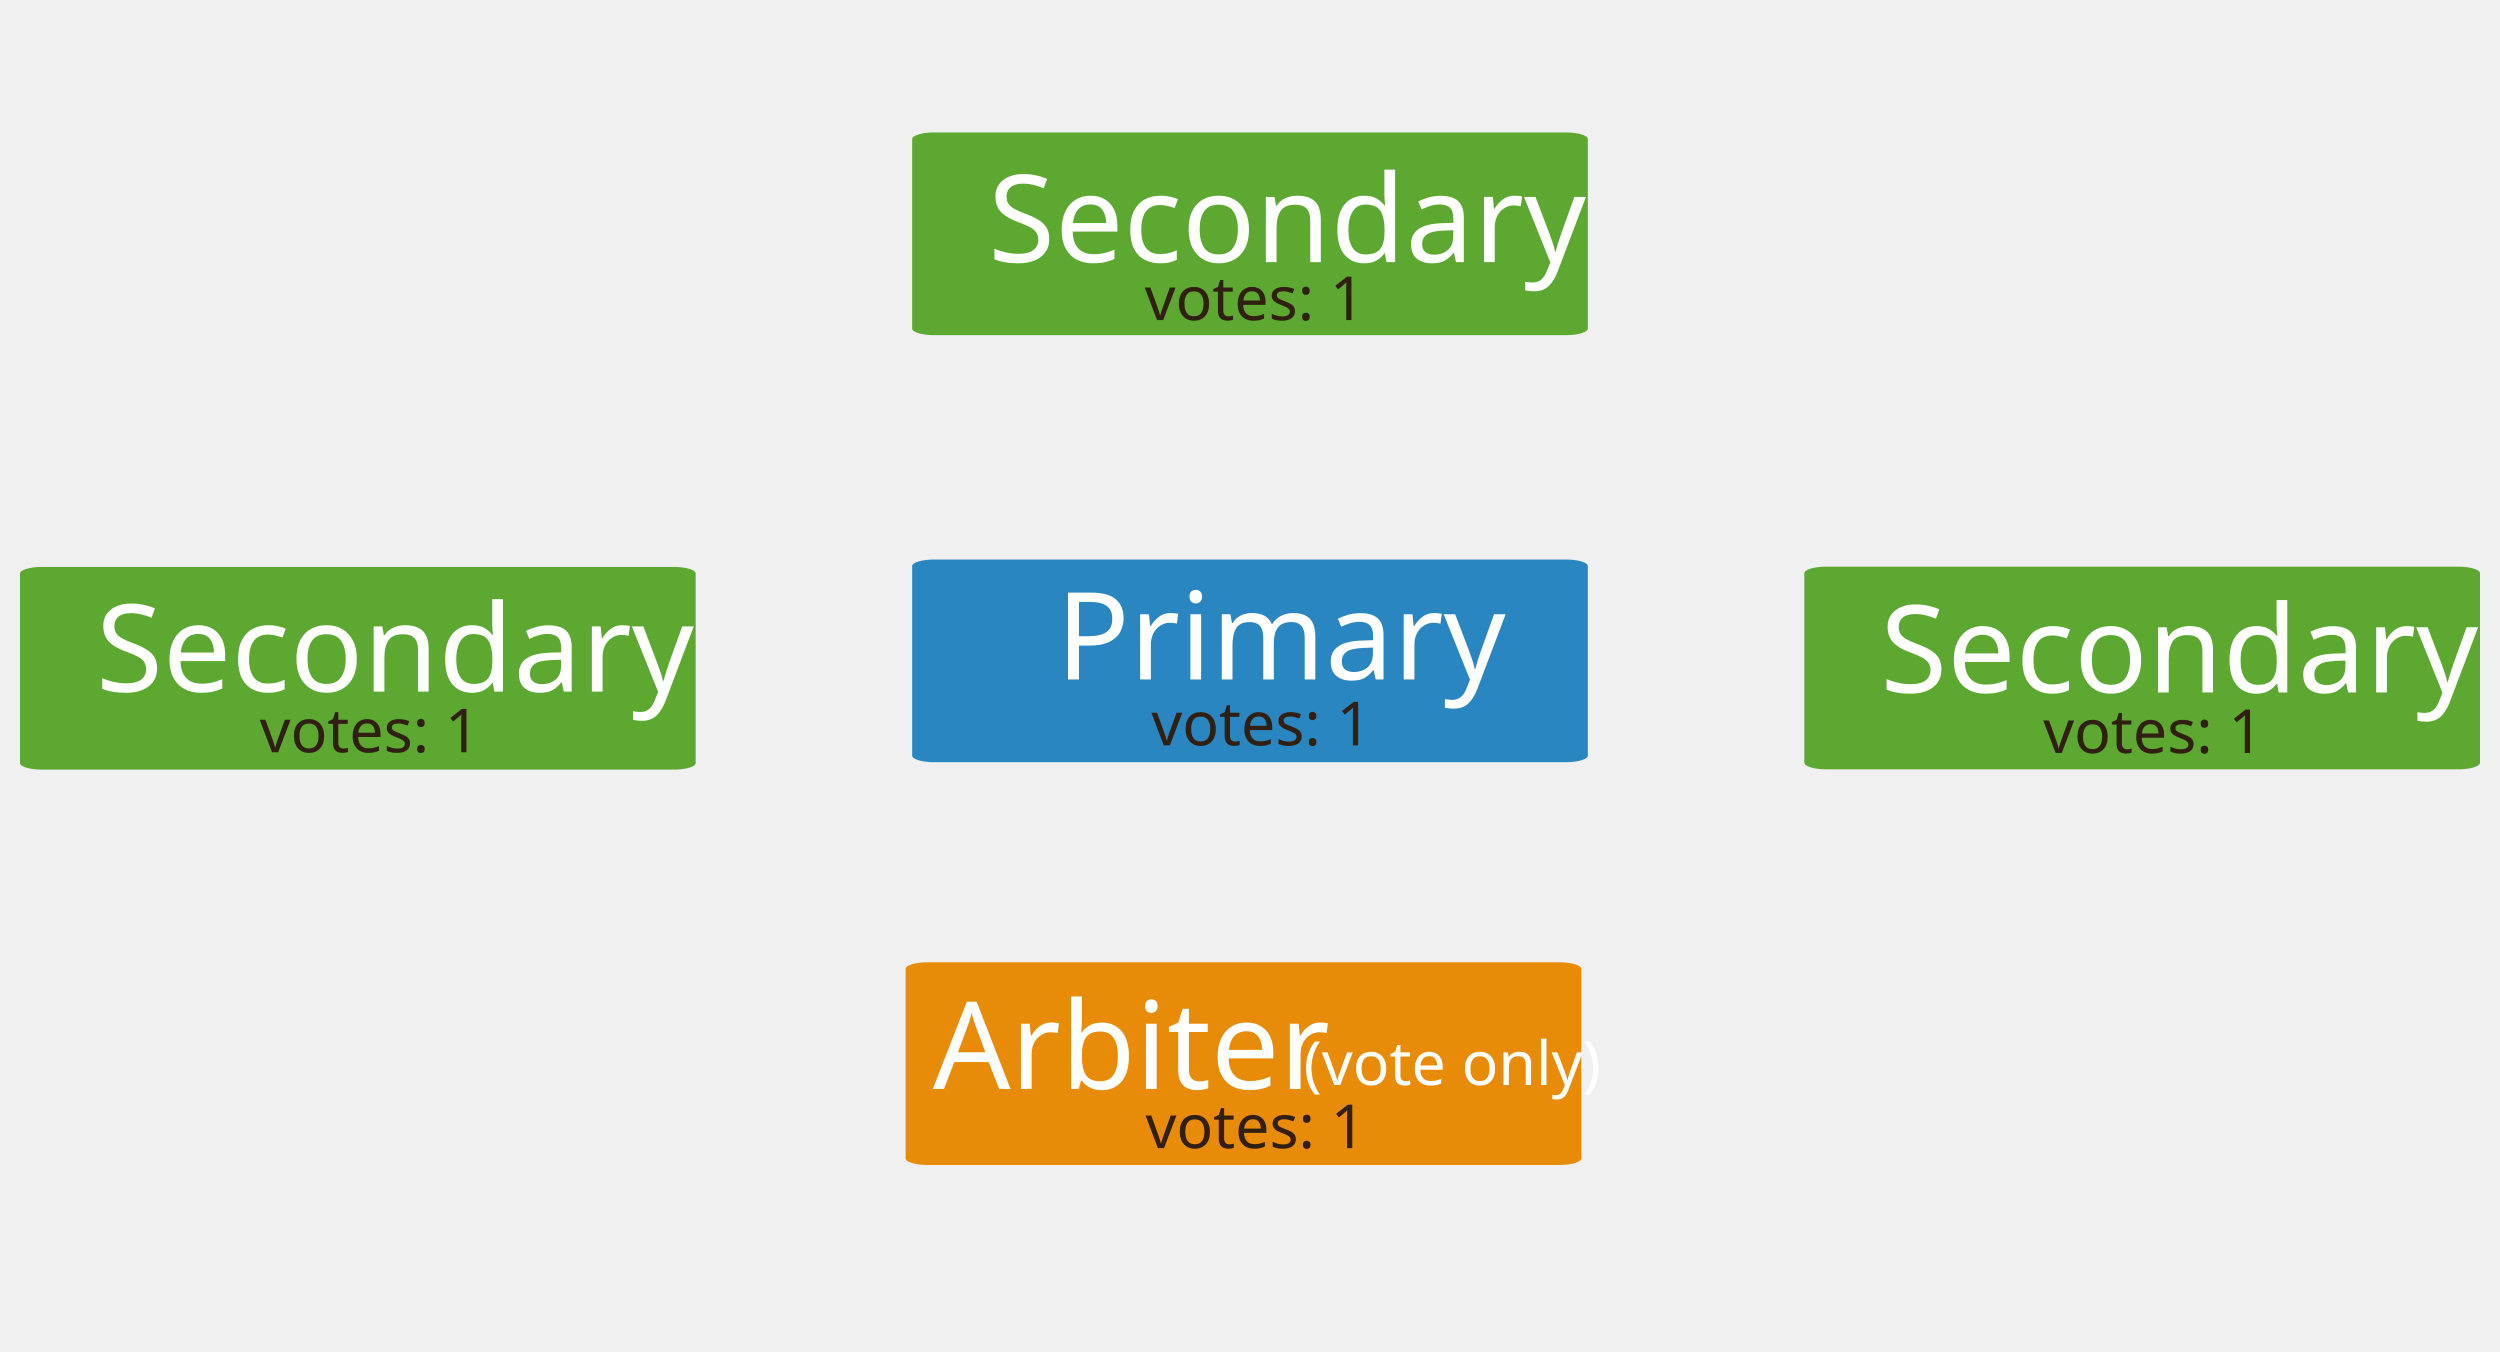
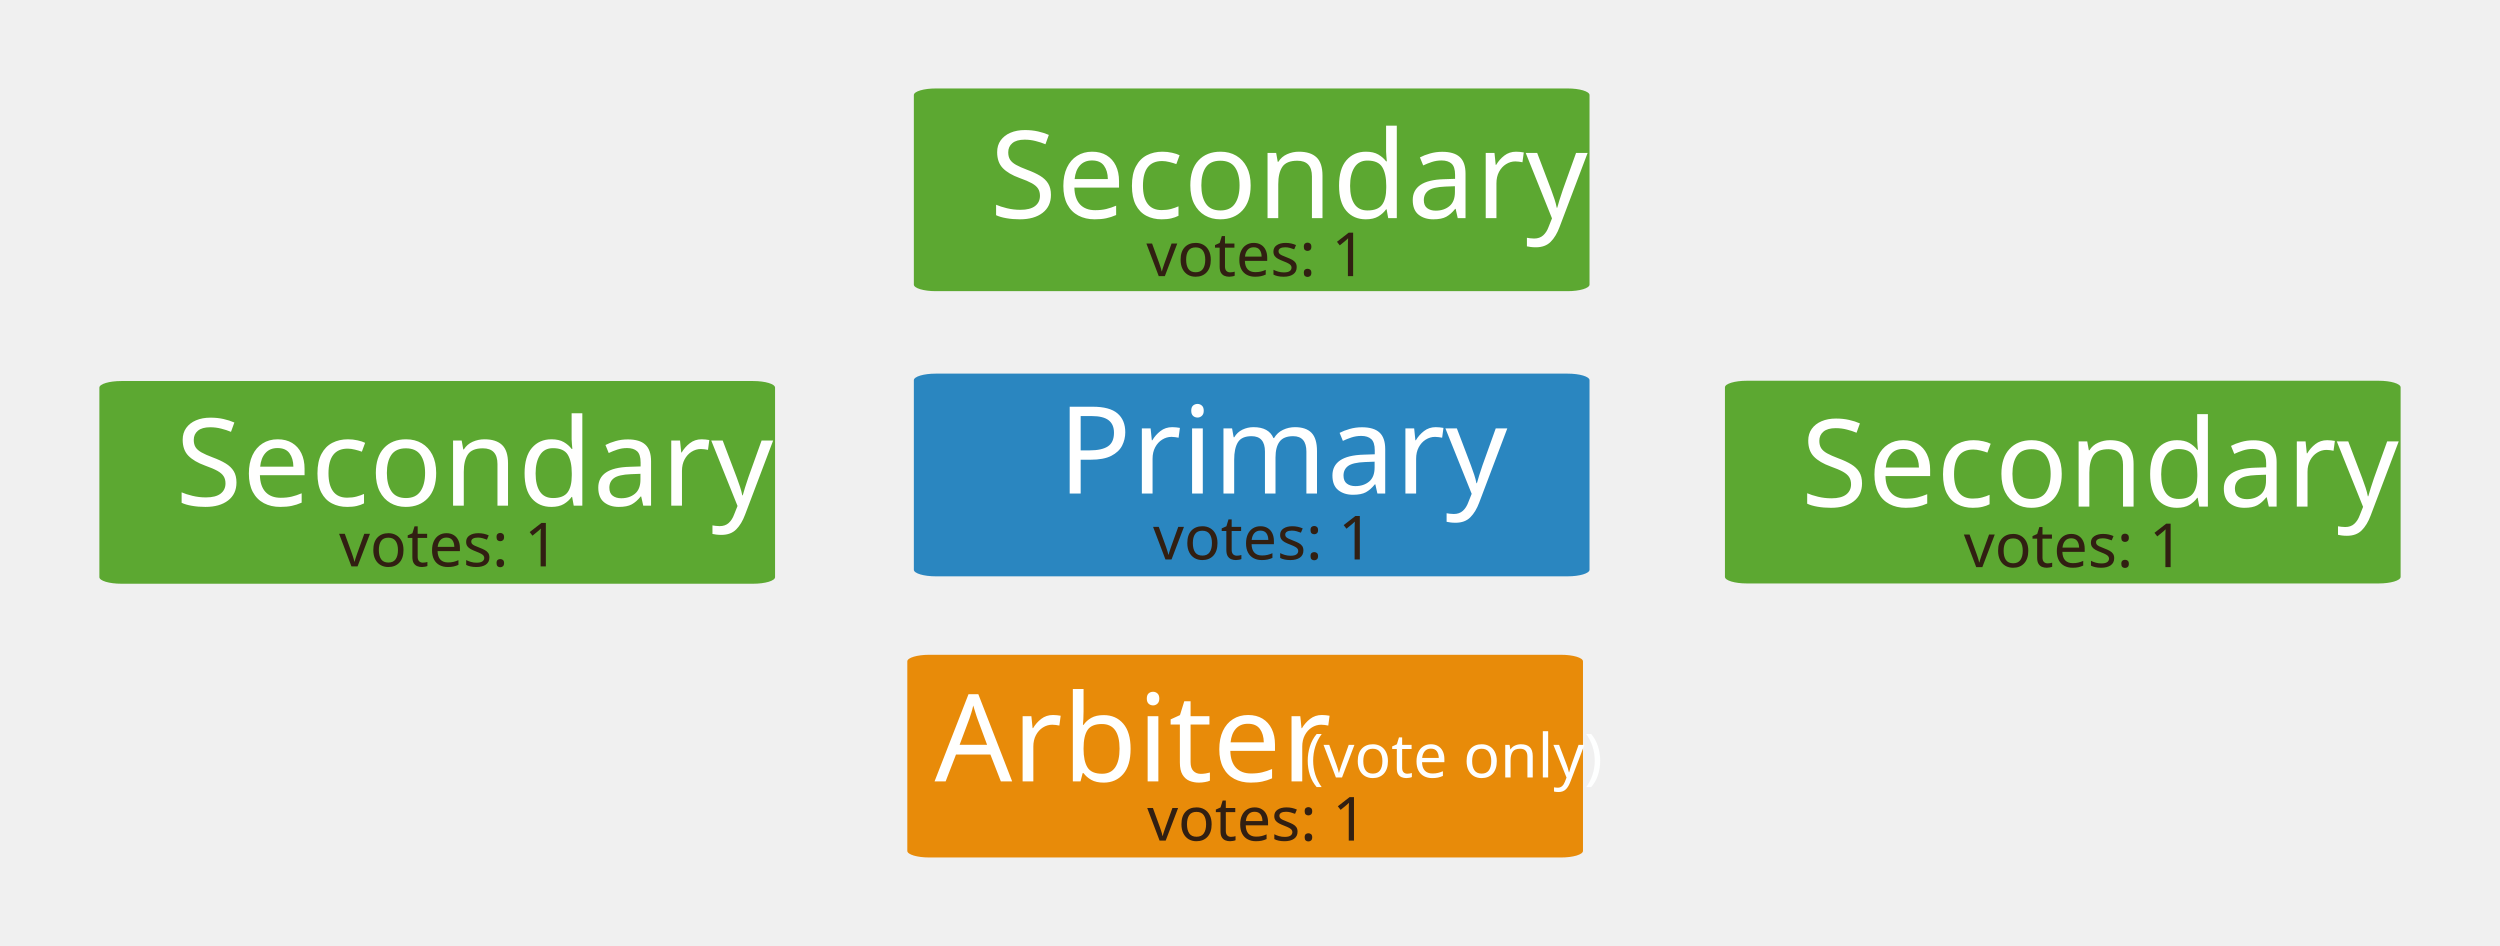
- <svg xmlns="http://www.w3.org/2000/svg" version="1.1" x="0px" y="0px" width="740" height="400" viewBox="0, 0, 740, 400">
+ <svg xmlns="http://www.w3.org/2000/svg" version="1.1" x="0px" y="0px" width="740" height="280" viewBox="0, 0, 740, 280">
  <g id="Layer 1">
    <g>
-       <path d="M205.917,169.756 C205.917,168.68 203.012,167.808 199.421,167.808 L12.414,167.808 C8.827,167.808 5.917,168.68 5.917,169.756 L5.917,225.859 C5.917,226.935 8.827,227.808 12.414,227.808 L199.421,227.808 C203.012,227.808 205.917,226.935 205.917,225.859 L205.917,169.756" fill="#5CA831" />
-       <text transform="matrix(1, -0, 0, 1, 105.917, 199.558)">
-         <tspan x="-77.5" y="5.152" font-family="GillSans" font-size="36" fill="#FFFFFE">Secondary</tspan>
-       </text>
-       <text transform="matrix(1, 0, 0, 1, 105.917, 216.677)">
-         <tspan x="-29.047" y="6" font-family="GillSans" font-size="18" fill="#311F12">votes: 1</tspan>
-       </text>
-     </g>
-     <g>
-       <path d="M470,167.564 C470,166.488 467.094,165.616 463.504,165.616 L276.496,165.616 C272.91,165.616 270,166.488 270,167.564 L270,223.667 C270,224.744 272.91,225.616 276.496,225.616 L463.504,225.616 C467.094,225.616 470,224.744 470,223.667 L470,167.564" fill="#2A86C0" />
-       <text transform="matrix(1, 0, 0, 1, 370, 195.616)">
-         <tspan x="-57.357" y="5.5" font-family="GillSans" font-size="36" fill="#FFFFFF">Primary</tspan>
-       </text>
-       <text transform="matrix(1, 0, 0, 1, 369.748, 216.808)">
-         <tspan x="-28.937" y="3.808" font-family="GillSans" font-size="18" fill="#311F12">votes: 1</tspan>
-       </text>
-     </g>
-     <g>
-       <path d="M734.083,169.672 C734.083,168.597 731.177,167.725 727.586,167.725 L540.579,167.725 C536.992,167.725 534.083,168.597 534.083,169.672 L534.083,225.775 C534.083,226.852 536.992,227.725 540.579,227.725 L727.586,227.725 C731.177,227.725 734.083,226.852 734.083,225.775 L734.083,169.672" fill="#5CA831" />
-       <text transform="matrix(1, -0, 0, 1, 634.083, 199.474)">
-         <tspan x="-77.5" y="5.5" font-family="GillSans" font-size="36" fill="#FFFFFE">Secondary</tspan>
-       </text>
-       <text transform="matrix(1, 0, 0, 1, 634.083, 216.892)">
-         <tspan x="-29.279" y="6" font-family="GillSans" font-size="18" fill="#311F12">votes: 1</tspan>
-       </text>
-     </g>
-     <g>
-       <path d="M468.063,286.786 C468.063,285.711 465.157,284.839 461.567,284.839 L274.559,284.839 C270.973,284.839 268.063,285.711 268.063,286.786 L268.063,342.889 C268.063,343.966 270.973,344.839 274.559,344.839 L461.567,344.839 C465.157,344.839 468.063,343.966 468.063,342.889 L468.063,286.786" fill="#E88B09" />
-       <text transform="matrix(1, -0, 0, 1, 332.402, 309.929)">
-         <tspan x="-56.273" y="12.389" font-family="GillSans" font-size="36" fill="#FFFFFE">Arbiter</tspan>
-       </text>
-       <text transform="matrix(1, 0, 0, 1, 428.902, 314.839)">
-         <tspan x="-43.035" y="6.311" font-family="GillSans" font-size="18" fill="#FEFFFF">(vote only)</tspan>
-       </text>
-       <text transform="matrix(1, 0, 0, 1, 368.063, 333.839)">
-         <tspan x="-28.986" y="6" font-family="GillSans" font-size="18" fill="#311F12">votes: 1</tspan>
-       </text>
-     </g>
-     <g>
-       <path d="M470,41.155 C470,40.079 467.094,39.207 463.504,39.207 L276.496,39.207 C272.91,39.207 270,40.079 270,41.155 L270,97.258 C270,98.334 272.91,99.207 276.496,99.207 L463.504,99.207 C467.094,99.207 470,98.334 470,97.258 L470,41.155" fill="#5CA831" />
-       <text transform="matrix(1, -0, 0, 1, 370, 72.082)">
-         <tspan x="-77.5" y="5.5" font-family="GillSans" font-size="36" fill="#FFFFFE">Secondary</tspan>
-       </text>
-       <text transform="matrix(1, 0, 0, 1, 370, 88.749)">
-         <tspan x="-31.171" y="6" font-family="GillSans" font-size="18" fill="#311F12">votes: 1</tspan>
-       </text>
+       <g>
+         <path d="M229.417,114.733 C229.417,113.657 226.512,112.785 222.921,112.785 L35.914,112.785 C32.327,112.785 29.417,113.657 29.417,114.733 L29.417,170.836 C29.417,171.913 32.327,172.785 35.914,172.785 L222.921,172.785 C226.512,172.785 229.417,171.913 229.417,170.836 L229.417,114.733" fill="#5CA831" />
+         <text transform="matrix(1, -0, 0, 1, 129.417, 144.535)">
+           <tspan x="-77.5" y="5.152" font-family="GillSans" font-size="36" fill="#FFFFFE">Secondary</tspan>
+         </text>
+         <text transform="matrix(1, 0, 0, 1, 129.417, 161.654)">
+           <tspan x="-29.047" y="6" font-family="GillSans" font-size="18" fill="#311F12">votes: 1</tspan>
+         </text>
+       </g>
+       <g>
+         <path d="M470.5,112.541 C470.5,111.465 467.594,110.594 464.004,110.594 L276.996,110.594 C273.41,110.594 270.5,111.465 270.5,112.541 L270.5,168.644 C270.5,169.721 273.41,170.594 276.996,170.594 L464.004,170.594 C467.594,170.594 470.5,169.721 470.5,168.644 L470.5,112.541" fill="#2A86C0" />
+         <text transform="matrix(1, 0, 0, 1, 370.5, 140.594)">
+           <tspan x="-57.357" y="5.5" font-family="GillSans" font-size="36" fill="#FFFFFF">Primary</tspan>
+         </text>
+         <text transform="matrix(1, 0, 0, 1, 370.248, 161.785)">
+           <tspan x="-28.937" y="3.808" font-family="GillSans" font-size="18" fill="#311F12">votes: 1</tspan>
+         </text>
+       </g>
+       <g>
+         <path d="M710.583,114.649 C710.583,113.574 707.677,112.702 704.086,112.702 L517.079,112.702 C513.492,112.702 510.583,113.574 510.583,114.649 L510.583,170.753 C510.583,171.829 513.492,172.702 517.079,172.702 L704.086,172.702 C707.677,172.702 710.583,171.829 710.583,170.753 L710.583,114.649" fill="#5CA831" />
+         <text transform="matrix(1, -0, 0, 1, 610.583, 144.452)">
+           <tspan x="-77.5" y="5.5" font-family="GillSans" font-size="36" fill="#FFFFFE">Secondary</tspan>
+         </text>
+         <text transform="matrix(1, 0, 0, 1, 610.583, 161.869)">
+           <tspan x="-29.279" y="6" font-family="GillSans" font-size="18" fill="#311F12">votes: 1</tspan>
+         </text>
+       </g>
+       <g>
+         <path d="M468.563,195.763 C468.563,194.688 465.657,193.816 462.067,193.816 L275.059,193.816 C271.473,193.816 268.563,194.688 268.563,195.763 L268.563,251.867 C268.563,252.943 271.473,253.816 275.059,253.816 L462.067,253.816 C465.657,253.816 468.563,252.943 468.563,251.867 L468.563,195.763" fill="#E88B09" />
+         <text transform="matrix(1, -0, 0, 1, 332.902, 218.906)">
+           <tspan x="-56.273" y="12.389" font-family="GillSans" font-size="36" fill="#FFFFFE">Arbiter</tspan>
+         </text>
+         <text transform="matrix(1, 0, 0, 1, 429.402, 223.816)">
+           <tspan x="-43.035" y="6.311" font-family="GillSans" font-size="18" fill="#FEFFFF">(vote only)</tspan>
+         </text>
+         <text transform="matrix(1, 0, 0, 1, 368.563, 242.816)">
+           <tspan x="-28.986" y="6" font-family="GillSans" font-size="18" fill="#311F12">votes: 1</tspan>
+         </text>
+       </g>
+       <g>
+         <path d="M470.5,28.132 C470.5,27.056 467.594,26.184 464.004,26.184 L276.996,26.184 C273.41,26.184 270.5,27.056 270.5,28.132 L270.5,84.235 C270.5,85.311 273.41,86.184 276.996,86.184 L464.004,86.184 C467.594,86.184 470.5,85.311 470.5,84.235 L470.5,28.132" fill="#5CA831" />
+         <text transform="matrix(1, -0, 0, 1, 370.5, 59.059)">
+           <tspan x="-77.5" y="5.5" font-family="GillSans" font-size="36" fill="#FFFFFE">Secondary</tspan>
+         </text>
+         <text transform="matrix(1, 0, 0, 1, 370.5, 75.726)">
+           <tspan x="-31.171" y="6" font-family="GillSans" font-size="18" fill="#311F12">votes: 1</tspan>
+         </text>
+       </g>
    </g>
    <text transform="matrix(1, 0, 0, 1, 626.641, -0.958)" />
  </g>
  <defs />
</svg>
